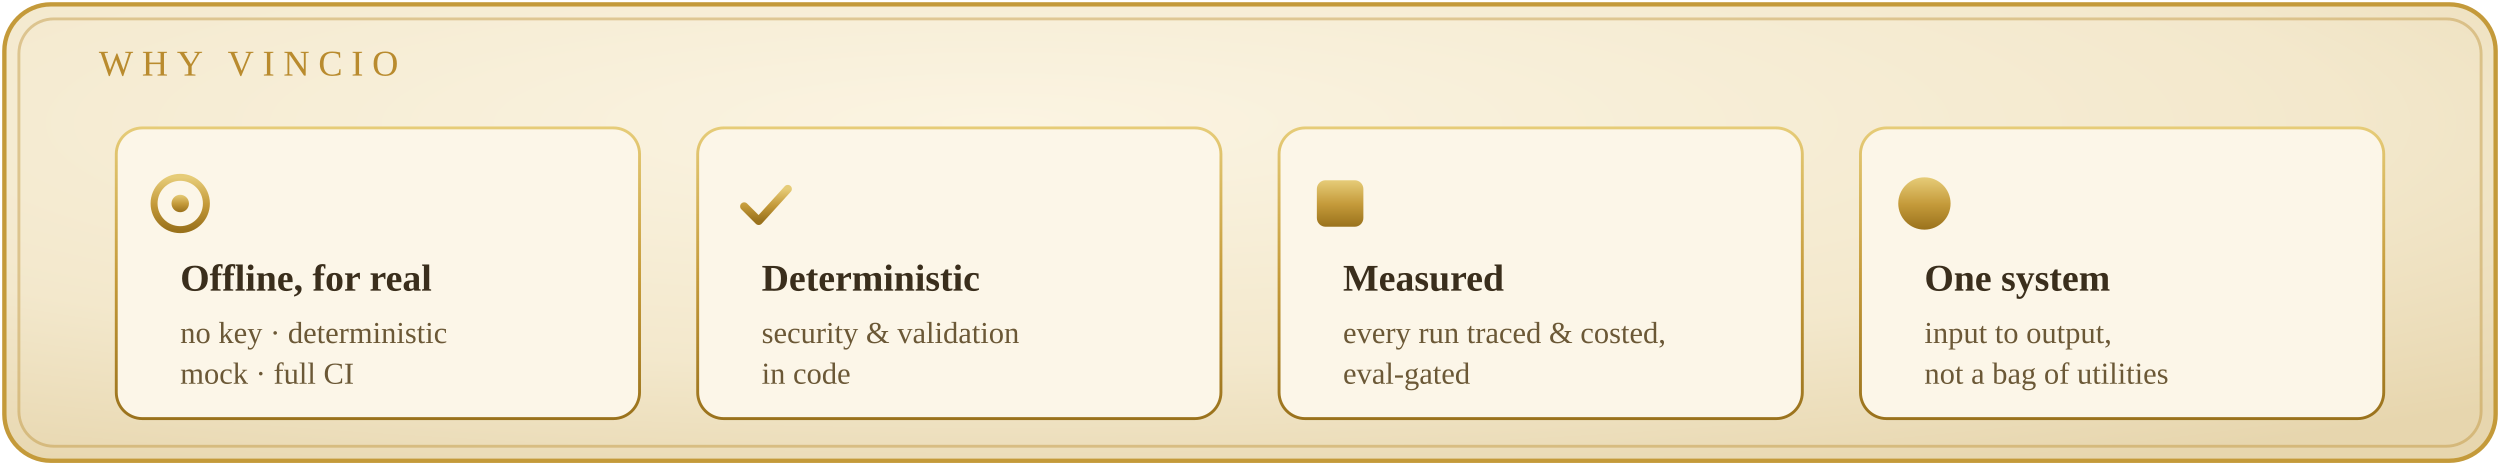
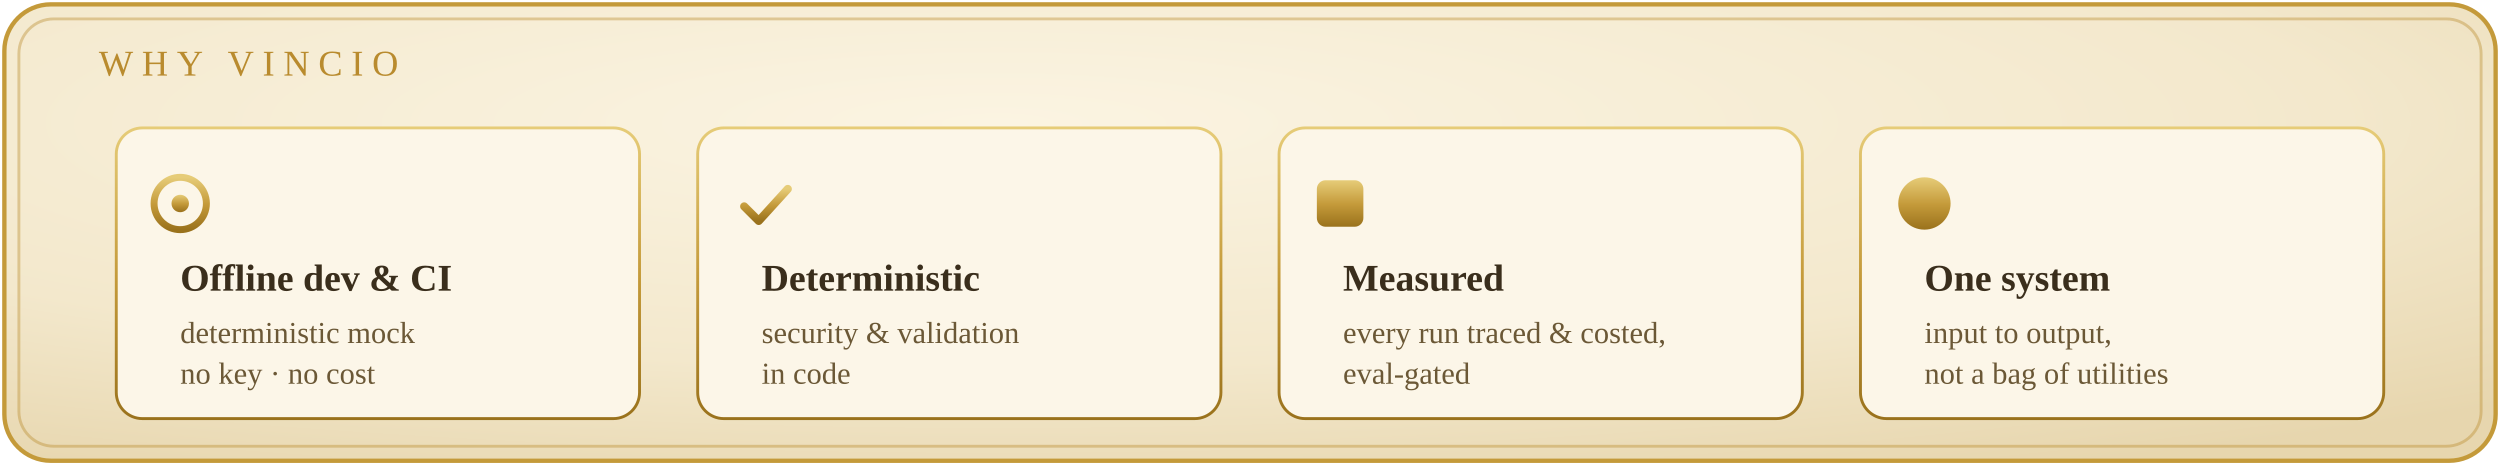
<svg xmlns="http://www.w3.org/2000/svg" width="860" height="160" viewBox="0 0 860 160" role="img" aria-labelledby="why_t why_d">
  <defs>
    <radialGradient id="why_parch" cx="40%" cy="26%" r="86%">
      <stop offset="0%" stop-color="#FBF4E2" />
      <stop offset="62%" stop-color="#F3E8CC" />
      <stop offset="100%" stop-color="#E7D6AE" />
    </radialGradient>
    <linearGradient id="why_gold" x1="0" y1="0" x2="0" y2="1">
      <stop offset="0%" stop-color="#E6CC78" />
      <stop offset="52%" stop-color="#C49A3A" />
      <stop offset="100%" stop-color="#9A721C" />
    </linearGradient>
    <linearGradient id="why_goldtext" x1="0" y1="0" x2="1" y2="1">
      <stop offset="0%" stop-color="#D9B354" />
      <stop offset="100%" stop-color="#9A721C" />
    </linearGradient>
  </defs>
  <rect x="1.5" y="1.5" width="857" height="157" rx="16" fill="url(#why_parch)" stroke="#C49A3A" stroke-width="1.5" />
  <rect x="6.5" y="6.5" width="847" height="147" rx="12" fill="none" stroke="#B98B2E" stroke-width="1" opacity="0.4" />
  <g font-family="Georgia, 'Times New Roman', serif">
    <text x="34" y="26" font-size="12.5" letter-spacing="3" fill="#B98B2E">WHY VINCIO</text>
    <rect x="40" y="44" width="180" height="100" rx="9" fill="#FCF6E8" stroke="url(#why_gold)" stroke-width="1" />
    <circle cx="62" cy="70" r="9" fill="none" stroke="url(#why_gold)" stroke-width="2.4" />
    <circle cx="62" cy="70" r="3" fill="url(#why_gold)" />
-     <text x="62" y="100" font-size="13" font-weight="700" fill="#3A2E1C">Offline, for real</text>
-     <text x="62" y="118" font-size="10.5" fill="#6B5836">no key · deterministic</text>
-     <text x="62" y="132" font-size="10.5" fill="#6B5836">mock · full CI</text>
+     <text x="62" y="100" font-size="13" font-weight="700" fill="#3A2E1C">Offline dev &amp; CI</text>
+     <text x="62" y="118" font-size="10.5" fill="#6B5836">deterministic mock</text>
+     <text x="62" y="132" font-size="10.5" fill="#6B5836">no key · no cost</text>
    <rect x="240" y="44" width="180" height="100" rx="9" fill="#FCF6E8" stroke="url(#why_gold)" stroke-width="1" />
    <path d="M256 71 l5 5 l10 -11" fill="none" stroke="url(#why_gold)" stroke-width="2.8" stroke-linecap="round" stroke-linejoin="round" />
    <text x="262" y="100" font-size="13" font-weight="700" fill="#3A2E1C">Deterministic</text>
    <text x="262" y="118" font-size="10.5" fill="#6B5836">security &amp; validation</text>
    <text x="262" y="132" font-size="10.5" fill="#6B5836">in code</text>
    <rect x="440" y="44" width="180" height="100" rx="9" fill="#FCF6E8" stroke="url(#why_gold)" stroke-width="1" />
    <rect x="453" y="62" width="16" height="16" rx="3" fill="url(#why_gold)" />
    <text x="462" y="100" font-size="13" font-weight="700" fill="#3A2E1C">Measured</text>
    <text x="462" y="118" font-size="10.5" fill="#6B5836">every run traced &amp; costed,</text>
    <text x="462" y="132" font-size="10.5" fill="#6B5836">eval-gated</text>
    <rect x="640" y="44" width="180" height="100" rx="9" fill="#FCF6E8" stroke="url(#why_gold)" stroke-width="1" />
    <circle cx="662" cy="70" r="9" fill="url(#why_gold)" />
    <text x="662" y="100" font-size="13" font-weight="700" fill="#3A2E1C">One system</text>
    <text x="662" y="118" font-size="10.5" fill="#6B5836">input to output,</text>
    <text x="662" y="132" font-size="10.5" fill="#6B5836">not a bag of utilities</text>
  </g>
</svg>
